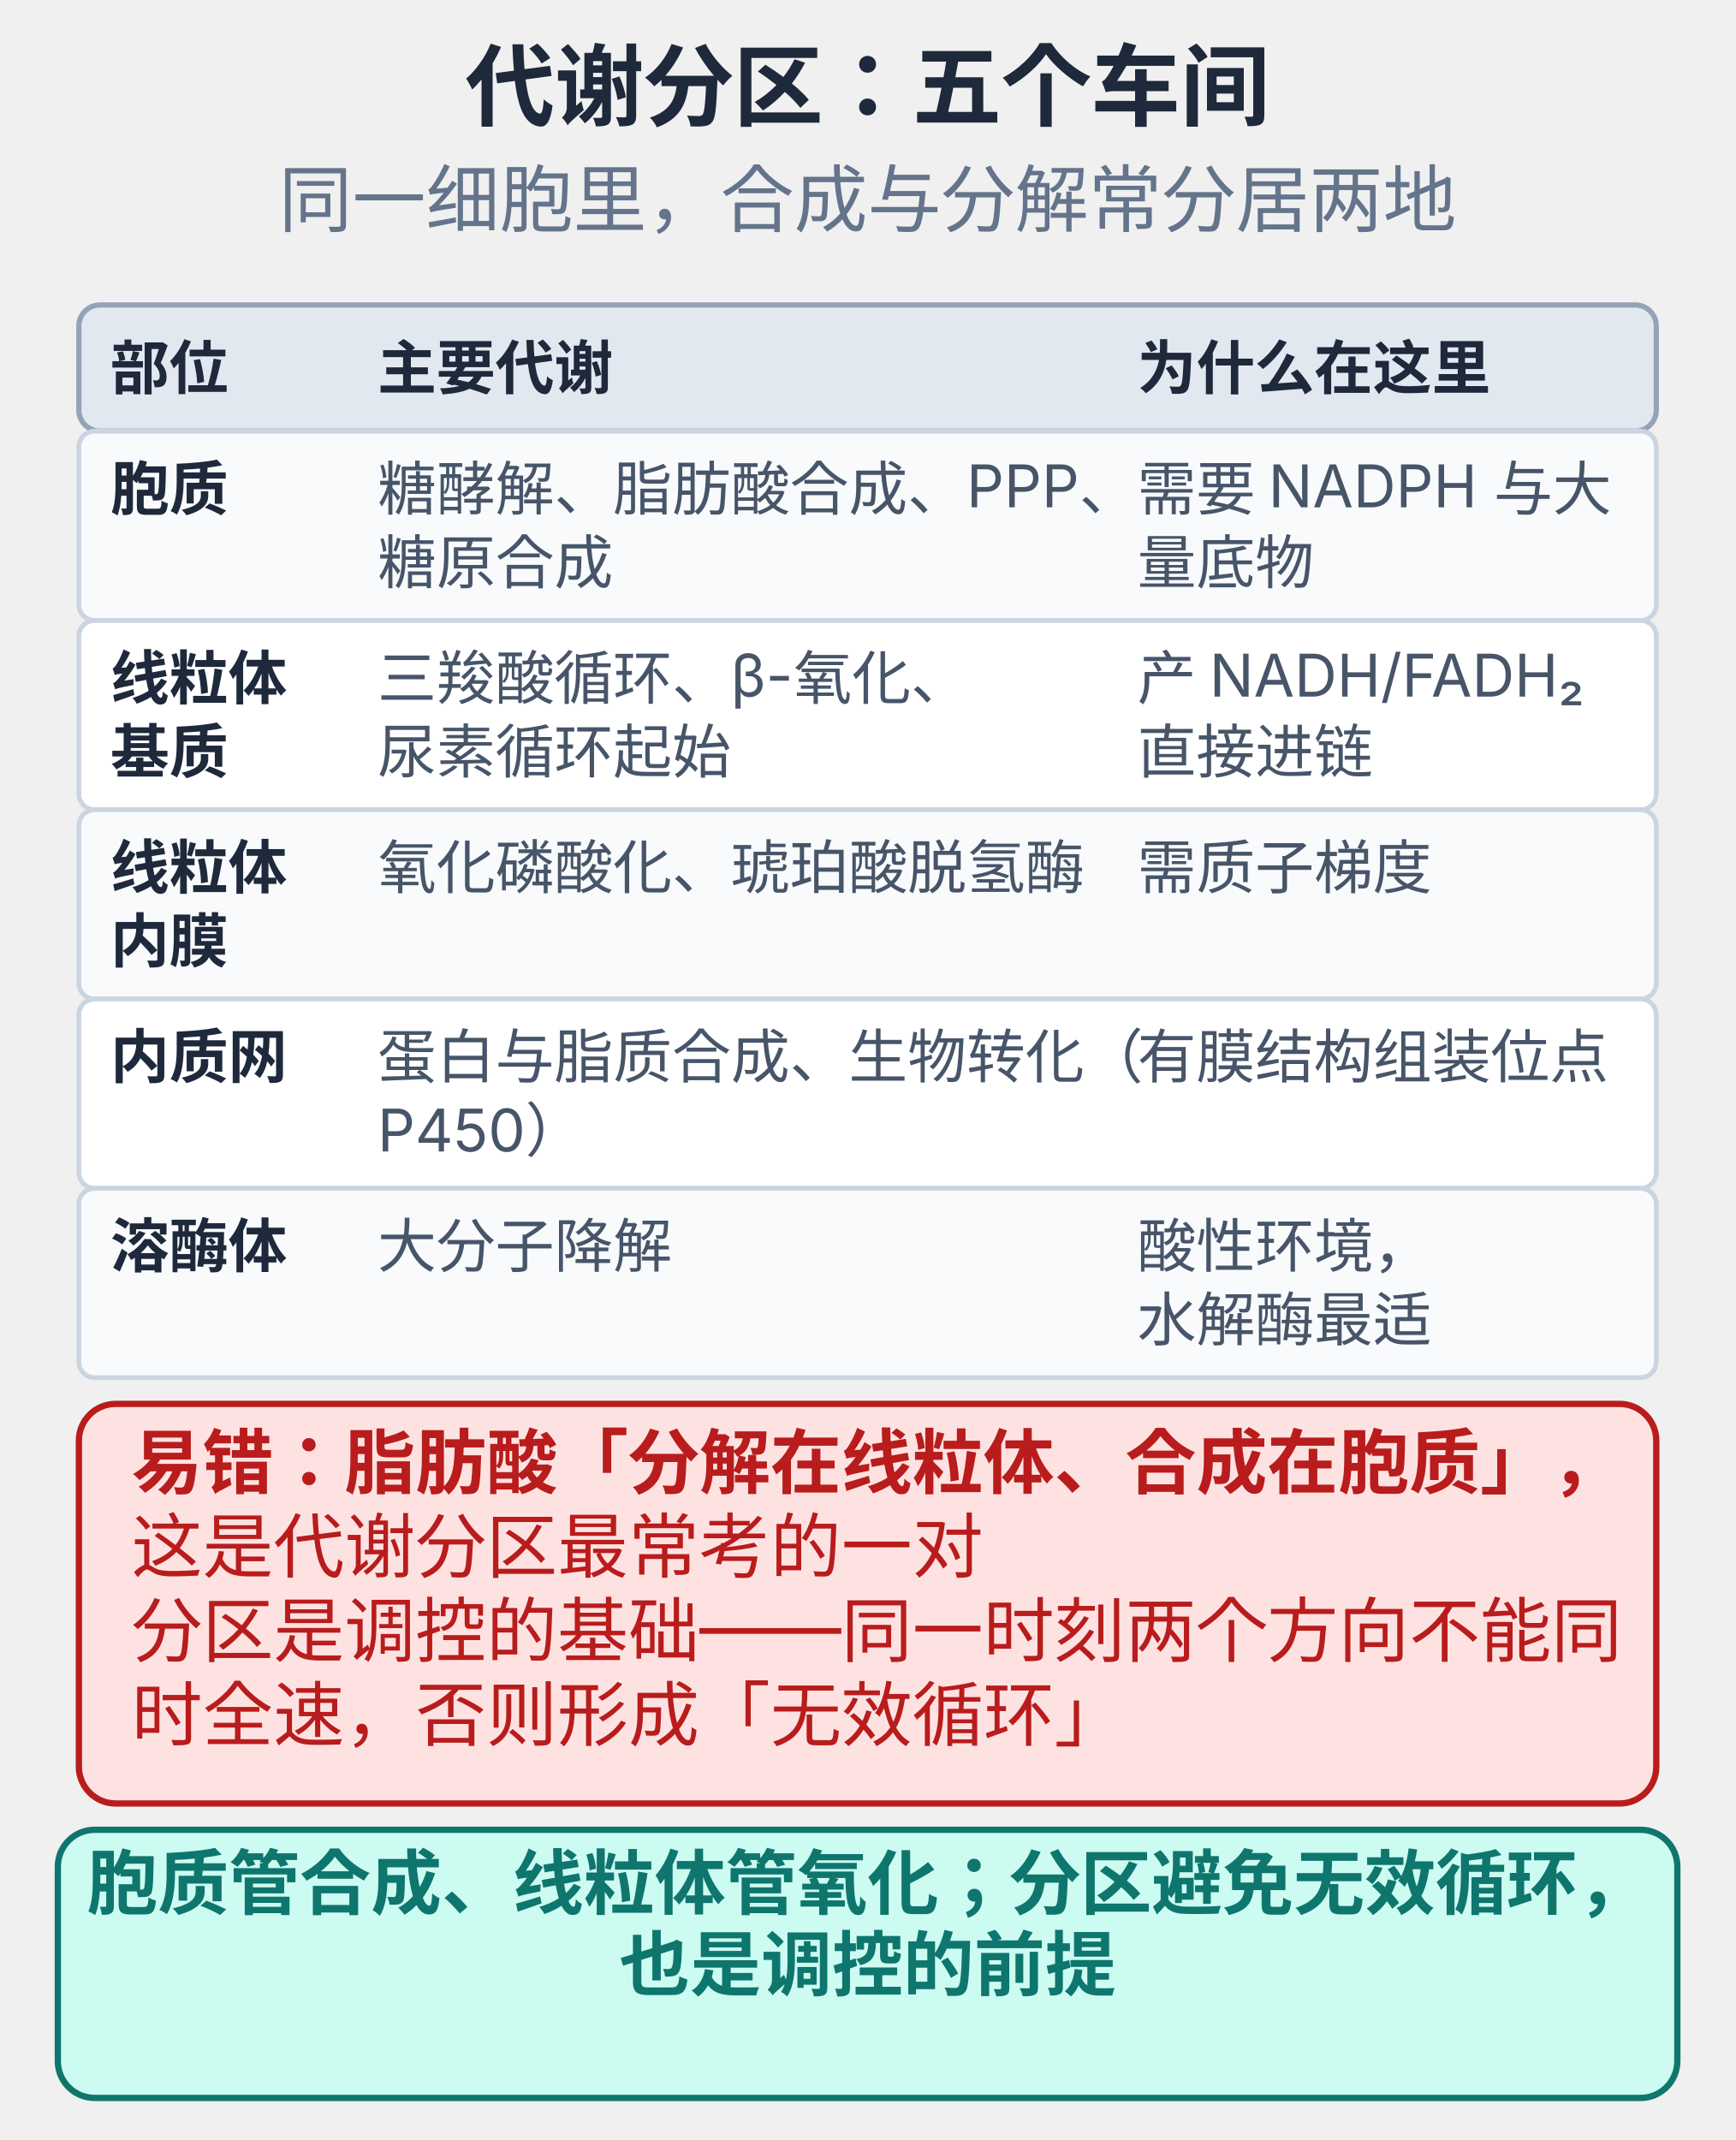
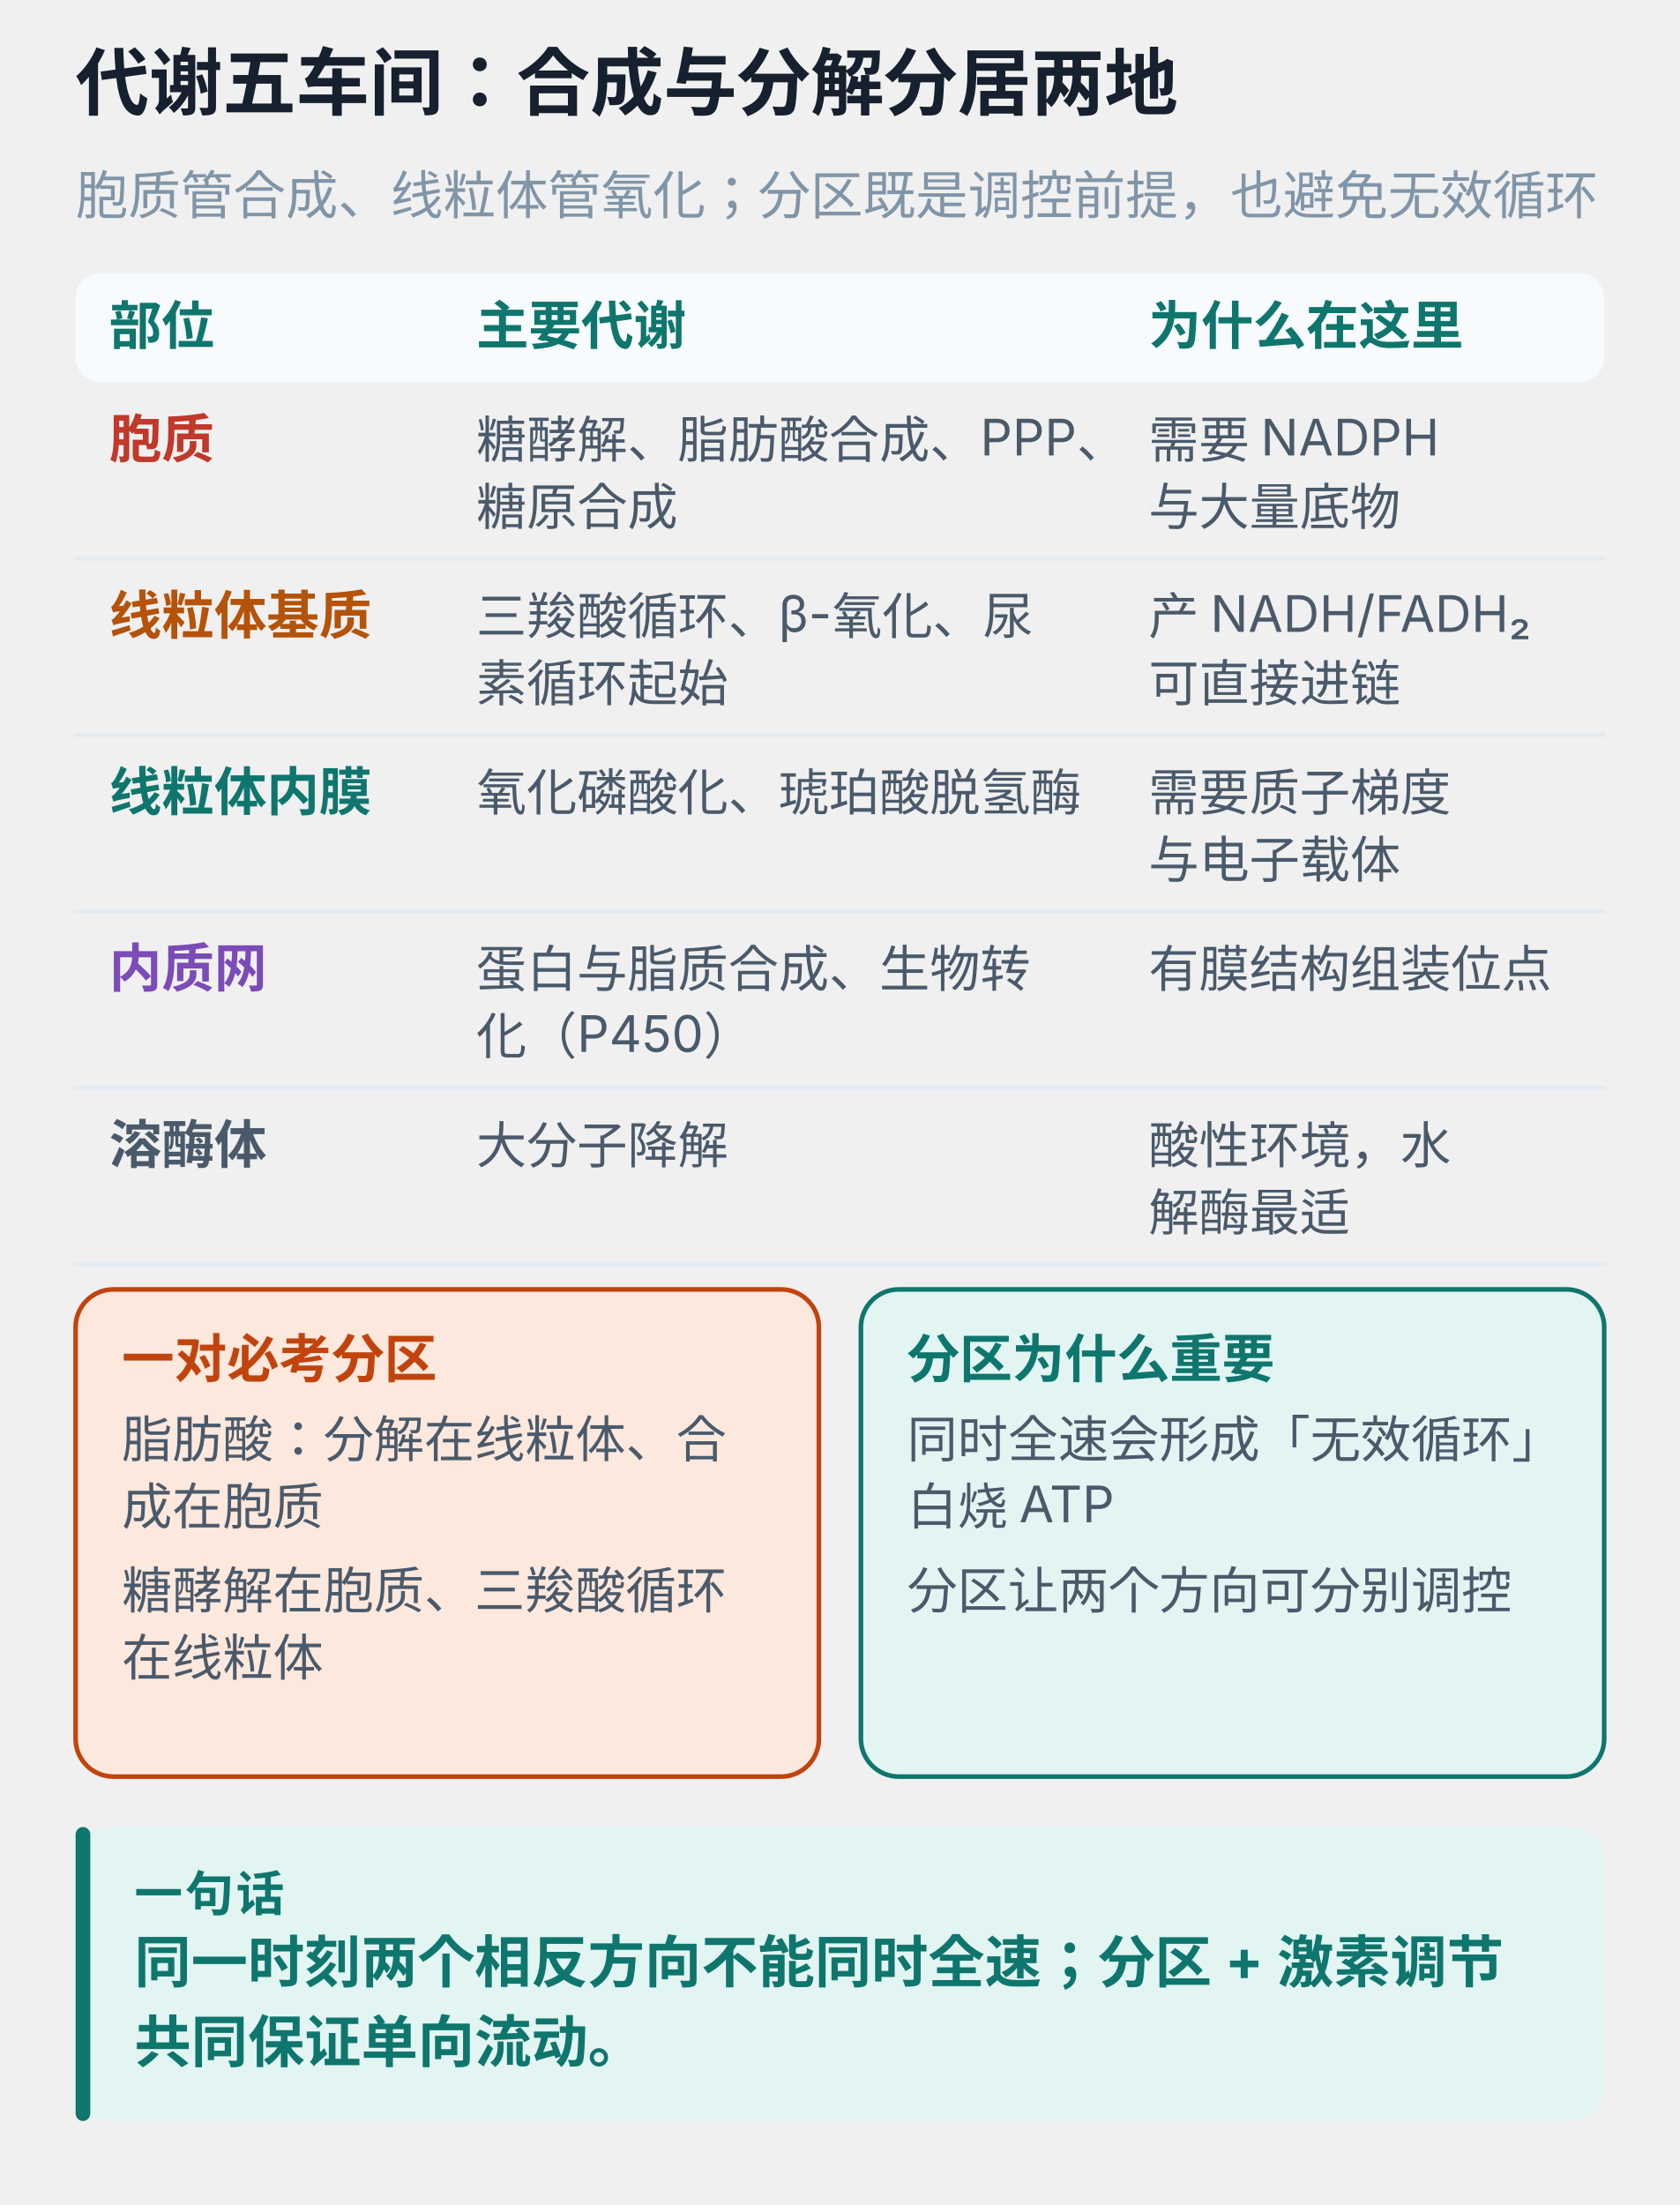
- <svg xmlns="http://www.w3.org/2000/svg" viewBox="0 0 330 407" width="100%" style="max-width:330px;display:block;margin:0 auto;background:#ffffff;border-radius:10px" role="img">
-   <text x="165.0" y="22.6" text-anchor="middle" font-size="17" font-weight="700" fill="#1e293b" font-family="-apple-system,'PingFang SC','Microsoft YaHei',sans-serif">代谢分区：五个车间</text>
-   <text x="165.0" y="43.0" text-anchor="middle" font-size="14" font-weight="400" fill="#64748b" font-family="-apple-system,'PingFang SC','Microsoft YaHei',sans-serif">同一细胞里，合成与分解常分居两地</text>
-   <rect x="15.0" y="58.0" width="300.0" height="24.0" rx="4" fill="#e2e8f0" stroke="#94a3b8" stroke-width="1" />
-   <text x="21.0" y="74.0" text-anchor="start" font-size="11.2" font-weight="700" fill="#1e293b" font-family="-apple-system,'PingFang SC','Microsoft YaHei',sans-serif">部位</text>
-   <text x="71.8" y="74.0" text-anchor="start" font-size="11.2" font-weight="700" fill="#1e293b" font-family="-apple-system,'PingFang SC','Microsoft YaHei',sans-serif">主要代谢</text>
-   <text x="216.3" y="74.0" text-anchor="start" font-size="11.2" font-weight="700" fill="#1e293b" font-family="-apple-system,'PingFang SC','Microsoft YaHei',sans-serif">为什么在这里</text>
-   <rect x="15.0" y="82.0" width="300.0" height="36.0" rx="3" fill="#f8fafc" stroke="#cbd5e1" stroke-width="0.9" />
-   <text x="21.0" y="97.0" text-anchor="start" font-size="11.2" font-weight="700" fill="#1e293b" font-family="-apple-system,'PingFang SC','Microsoft YaHei',sans-serif">胞质</text>
-   <text x="71.8" y="97.0" text-anchor="start" font-size="11.2" font-weight="400" fill="#475569" font-family="-apple-system,'PingFang SC','Microsoft YaHei',sans-serif">糖酵解、脂肪酸合成、PPP、</text>
-   <text x="71.8" y="111.0" text-anchor="start" font-size="11.2" font-weight="400" fill="#475569" font-family="-apple-system,'PingFang SC','Microsoft YaHei',sans-serif">糖原合成</text>
-   <text x="216.3" y="97.0" text-anchor="start" font-size="11.2" font-weight="400" fill="#475569" font-family="-apple-system,'PingFang SC','Microsoft YaHei',sans-serif">需要 NADPH 与大</text>
-   <text x="216.3" y="111.0" text-anchor="start" font-size="11.2" font-weight="400" fill="#475569" font-family="-apple-system,'PingFang SC','Microsoft YaHei',sans-serif">量底物</text>
-   <rect x="15.0" y="118.0" width="300.0" height="36.0" rx="3" fill="#ffffff" stroke="#cbd5e1" stroke-width="0.9" />
-   <text x="21.0" y="133.0" text-anchor="start" font-size="11.2" font-weight="700" fill="#1e293b" font-family="-apple-system,'PingFang SC','Microsoft YaHei',sans-serif">线粒体</text>
-   <text x="21.0" y="147.0" text-anchor="start" font-size="11.2" font-weight="700" fill="#1e293b" font-family="-apple-system,'PingFang SC','Microsoft YaHei',sans-serif">基质</text>
-   <text x="71.8" y="133.0" text-anchor="start" font-size="11.2" font-weight="400" fill="#475569" font-family="-apple-system,'PingFang SC','Microsoft YaHei',sans-serif">三羧酸循环、β-氧化、</text>
-   <text x="71.8" y="147.0" text-anchor="start" font-size="11.2" font-weight="400" fill="#475569" font-family="-apple-system,'PingFang SC','Microsoft YaHei',sans-serif">尿素循环起始</text>
-   <text x="216.3" y="133.0" text-anchor="start" font-size="11.2" font-weight="400" fill="#475569" font-family="-apple-system,'PingFang SC','Microsoft YaHei',sans-serif">产 NADH/FADH₂ </text>
-   <text x="216.3" y="147.0" text-anchor="start" font-size="11.2" font-weight="400" fill="#475569" font-family="-apple-system,'PingFang SC','Microsoft YaHei',sans-serif">直接进链</text>
-   <rect x="15.0" y="154.0" width="300.0" height="36.0" rx="3" fill="#f8fafc" stroke="#cbd5e1" stroke-width="0.9" />
-   <text x="21.0" y="169.0" text-anchor="start" font-size="11.2" font-weight="700" fill="#1e293b" font-family="-apple-system,'PingFang SC','Microsoft YaHei',sans-serif">线粒体</text>
-   <text x="21.0" y="183.0" text-anchor="start" font-size="11.2" font-weight="700" fill="#1e293b" font-family="-apple-system,'PingFang SC','Microsoft YaHei',sans-serif">内膜</text>
-   <text x="71.8" y="169.0" text-anchor="start" font-size="11.2" font-weight="400" fill="#475569" font-family="-apple-system,'PingFang SC','Microsoft YaHei',sans-serif">氧化磷酸化、琥珀酸脱氢酶</text>
-   <text x="216.3" y="169.0" text-anchor="start" font-size="11.2" font-weight="400" fill="#475569" font-family="-apple-system,'PingFang SC','Microsoft YaHei',sans-serif">需质子梯度</text>
-   <rect x="15.0" y="190.0" width="300.0" height="36.0" rx="3" fill="#ffffff" stroke="#cbd5e1" stroke-width="0.9" />
-   <text x="21.0" y="205.0" text-anchor="start" font-size="11.2" font-weight="700" fill="#1e293b" font-family="-apple-system,'PingFang SC','Microsoft YaHei',sans-serif">内质网</text>
-   <text x="71.8" y="205.0" text-anchor="start" font-size="11.2" font-weight="400" fill="#475569" font-family="-apple-system,'PingFang SC','Microsoft YaHei',sans-serif">蛋白与脂质合成、生物转化（</text>
-   <text x="71.8" y="219.0" text-anchor="start" font-size="11.2" font-weight="400" fill="#475569" font-family="-apple-system,'PingFang SC','Microsoft YaHei',sans-serif">P450）</text>
-   <text x="216.3" y="205.0" text-anchor="start" font-size="11.2" font-weight="400" fill="#475569" font-family="-apple-system,'PingFang SC','Microsoft YaHei',sans-serif">有膜结构组装位点</text>
-   <rect x="15.0" y="226.0" width="300.0" height="36.0" rx="3" fill="#f8fafc" stroke="#cbd5e1" stroke-width="0.9" />
-   <text x="21.0" y="241.0" text-anchor="start" font-size="11.2" font-weight="700" fill="#1e293b" font-family="-apple-system,'PingFang SC','Microsoft YaHei',sans-serif">溶酶体</text>
-   <text x="71.8" y="241.0" text-anchor="start" font-size="11.2" font-weight="400" fill="#475569" font-family="-apple-system,'PingFang SC','Microsoft YaHei',sans-serif">大分子降解</text>
-   <text x="216.3" y="241.0" text-anchor="start" font-size="11.2" font-weight="400" fill="#475569" font-family="-apple-system,'PingFang SC','Microsoft YaHei',sans-serif">酸性环境，</text>
-   <text x="216.3" y="255.0" text-anchor="start" font-size="11.2" font-weight="400" fill="#475569" font-family="-apple-system,'PingFang SC','Microsoft YaHei',sans-serif">水解酶最适</text>
-   <rect x="15.0" y="267.0" width="300.0" height="76.0" rx="7" fill="#fee2e2" stroke="#b91c1c" stroke-width="1.2" />
-   <text x="25.0" y="283.0" text-anchor="start" font-size="13.5" font-weight="700" fill="#b91c1c" font-family="-apple-system,'PingFang SC','Microsoft YaHei',sans-serif">易错：脂肪酸「分解在线粒体、合成在胞质」，</text>
-   <text x="25.0" y="299.0" text-anchor="start" font-size="13.5" font-weight="400" fill="#b91c1c" font-family="-apple-system,'PingFang SC','Microsoft YaHei',sans-serif">这是代谢分区最常考的一对</text>
-   <text x="25.0" y="315.0" text-anchor="start" font-size="13.5" font-weight="400" fill="#b91c1c" font-family="-apple-system,'PingFang SC','Microsoft YaHei',sans-serif">分区是调控的基础——同一时刻两个方向不能同</text>
-   <text x="25.0" y="331.0" text-anchor="start" font-size="13.5" font-weight="400" fill="#b91c1c" font-family="-apple-system,'PingFang SC','Microsoft YaHei',sans-serif">时全速，否则形成「无效循环」</text>
-   <rect x="11.0" y="348.0" width="308.0" height="51.0" rx="7" fill="#ccfbf1" stroke="#0f766e" stroke-width="1.2" />
-   <text x="165.0" y="363.0" text-anchor="middle" font-size="13.5" font-weight="700" fill="#0f766e" font-family="-apple-system,'PingFang SC','Microsoft YaHei',sans-serif">胞质管合成、线粒体管氧化；分区避免无效循环，</text>
-   <text x="165.0" y="378.5" text-anchor="middle" font-size="13.5" font-weight="700" fill="#0f766e" font-family="-apple-system,'PingFang SC','Microsoft YaHei',sans-serif">也是调控的前提</text>
+ <svg xmlns="http://www.w3.org/2000/svg" viewBox="0 0 400 525" width="100%" style="max-width:400px;display:block;margin:0 auto;background:#ffffff;border-radius:12px" role="img" aria-label="代谢五车间：合成与分解分居两地">
+   <text x="18.0" y="26.0" font-size="17.5" font-weight="700" fill="#16202e" font-family="-apple-system,BlinkMacSystemFont,'PingFang SC','Microsoft YaHei',sans-serif">代谢五车间：合成与分解分居两地</text>
+   <text x="18.0" y="51.0" font-size="12.5" font-weight="400" fill="#8095a8" font-family="-apple-system,BlinkMacSystemFont,'PingFang SC','Microsoft YaHei',sans-serif">胞质管合成、线粒体管氧化；分区既是调控前提，也避免无效循环</text>
+   <rect x="18.0" y="65.0" width="364.0" height="26.0" rx="6" fill="#f8fbfd" />
+   <text x="26.0" y="82.0" font-size="12.5" font-weight="700" fill="#0f766e" font-family="-apple-system,BlinkMacSystemFont,'PingFang SC','Microsoft YaHei',sans-serif">部位</text>
+   <text x="113.4" y="82.0" font-size="12.5" font-weight="700" fill="#0f766e" font-family="-apple-system,BlinkMacSystemFont,'PingFang SC','Microsoft YaHei',sans-serif">主要代谢</text>
+   <text x="273.5" y="82.0" font-size="12.5" font-weight="700" fill="#0f766e" font-family="-apple-system,BlinkMacSystemFont,'PingFang SC','Microsoft YaHei',sans-serif">为什么在这里</text>
+   <line x1="18.0" y1="133.0" x2="382.0" y2="133.0" stroke="#e3eaf2" stroke-width="1" stroke-linecap="round" />
+   <text x="26.0" y="109.0" font-size="12.5" font-weight="700" fill="#c0392b" font-family="-apple-system,BlinkMacSystemFont,'PingFang SC','Microsoft YaHei',sans-serif">胞质</text>
+   <text x="113.4" y="109.0" font-size="12" font-weight="400" fill="#4a5a6b" font-family="-apple-system,BlinkMacSystemFont,'PingFang SC','Microsoft YaHei',sans-serif">糖酵解、脂肪酸合成、PPP、</text>
+   <text x="113.4" y="125.0" font-size="12" font-weight="400" fill="#4a5a6b" font-family="-apple-system,BlinkMacSystemFont,'PingFang SC','Microsoft YaHei',sans-serif">糖原合成</text>
+   <text x="273.5" y="109.0" font-size="12" font-weight="400" fill="#4a5a6b" font-family="-apple-system,BlinkMacSystemFont,'PingFang SC','Microsoft YaHei',sans-serif">需要 NADPH </text>
+   <text x="273.5" y="125.0" font-size="12" font-weight="400" fill="#4a5a6b" font-family="-apple-system,BlinkMacSystemFont,'PingFang SC','Microsoft YaHei',sans-serif">与大量底物</text>
+   <line x1="18.0" y1="175.0" x2="382.0" y2="175.0" stroke="#e3eaf2" stroke-width="1" stroke-linecap="round" />
+   <text x="26.0" y="151.0" font-size="12.5" font-weight="700" fill="#b45309" font-family="-apple-system,BlinkMacSystemFont,'PingFang SC','Microsoft YaHei',sans-serif">线粒体基质</text>
+   <text x="113.4" y="151.0" font-size="12" font-weight="400" fill="#4a5a6b" font-family="-apple-system,BlinkMacSystemFont,'PingFang SC','Microsoft YaHei',sans-serif">三羧酸循环、β-氧化、尿</text>
+   <text x="113.4" y="167.0" font-size="12" font-weight="400" fill="#4a5a6b" font-family="-apple-system,BlinkMacSystemFont,'PingFang SC','Microsoft YaHei',sans-serif">素循环起始</text>
+   <text x="273.5" y="151.0" font-size="12" font-weight="400" fill="#4a5a6b" font-family="-apple-system,BlinkMacSystemFont,'PingFang SC','Microsoft YaHei',sans-serif">产 NADH/FADH₂</text>
+   <text x="273.5" y="167.0" font-size="12" font-weight="400" fill="#4a5a6b" font-family="-apple-system,BlinkMacSystemFont,'PingFang SC','Microsoft YaHei',sans-serif">可直接进链</text>
+   <line x1="18.0" y1="217.0" x2="382.0" y2="217.0" stroke="#e3eaf2" stroke-width="1" stroke-linecap="round" />
+   <text x="26.0" y="193.0" font-size="12.5" font-weight="700" fill="#0f766e" font-family="-apple-system,BlinkMacSystemFont,'PingFang SC','Microsoft YaHei',sans-serif">线粒体内膜</text>
+   <text x="113.4" y="193.0" font-size="12" font-weight="400" fill="#4a5a6b" font-family="-apple-system,BlinkMacSystemFont,'PingFang SC','Microsoft YaHei',sans-serif">氧化磷酸化、琥珀酸脱氢酶</text>
+   <text x="273.5" y="193.0" font-size="12" font-weight="400" fill="#4a5a6b" font-family="-apple-system,BlinkMacSystemFont,'PingFang SC','Microsoft YaHei',sans-serif">需要质子梯度</text>
+   <text x="273.5" y="209.0" font-size="12" font-weight="400" fill="#4a5a6b" font-family="-apple-system,BlinkMacSystemFont,'PingFang SC','Microsoft YaHei',sans-serif">与电子载体</text>
+   <line x1="18.0" y1="259.0" x2="382.0" y2="259.0" stroke="#e3eaf2" stroke-width="1" stroke-linecap="round" />
+   <text x="26.0" y="235.0" font-size="12.5" font-weight="700" fill="#7b4bb7" font-family="-apple-system,BlinkMacSystemFont,'PingFang SC','Microsoft YaHei',sans-serif">内质网</text>
+   <text x="113.4" y="235.0" font-size="12" font-weight="400" fill="#4a5a6b" font-family="-apple-system,BlinkMacSystemFont,'PingFang SC','Microsoft YaHei',sans-serif">蛋白与脂质合成、生物转</text>
+   <text x="113.4" y="251.0" font-size="12" font-weight="400" fill="#4a5a6b" font-family="-apple-system,BlinkMacSystemFont,'PingFang SC','Microsoft YaHei',sans-serif">化（P450）</text>
+   <text x="273.5" y="235.0" font-size="12" font-weight="400" fill="#4a5a6b" font-family="-apple-system,BlinkMacSystemFont,'PingFang SC','Microsoft YaHei',sans-serif">有膜结构组装位点</text>
+   <line x1="18.0" y1="301.0" x2="382.0" y2="301.0" stroke="#e3eaf2" stroke-width="1" stroke-linecap="round" />
+   <text x="26.0" y="277.0" font-size="12.5" font-weight="700" fill="#4a5a6b" font-family="-apple-system,BlinkMacSystemFont,'PingFang SC','Microsoft YaHei',sans-serif">溶酶体</text>
+   <text x="113.4" y="277.0" font-size="12" font-weight="400" fill="#4a5a6b" font-family="-apple-system,BlinkMacSystemFont,'PingFang SC','Microsoft YaHei',sans-serif">大分子降解</text>
+   <text x="273.5" y="277.0" font-size="12" font-weight="400" fill="#4a5a6b" font-family="-apple-system,BlinkMacSystemFont,'PingFang SC','Microsoft YaHei',sans-serif">酸性环境，水</text>
+   <text x="273.5" y="293.0" font-size="12" font-weight="400" fill="#4a5a6b" font-family="-apple-system,BlinkMacSystemFont,'PingFang SC','Microsoft YaHei',sans-serif">解酶最适</text>
+   <rect x="18.0" y="307.0" width="177.0" height="116.0" rx="9" fill="#fde8dd" stroke="#c1440e" stroke-width="1.1" />
+   <text x="29.0" y="328.0" font-size="12.5" font-weight="700" fill="#c1440e" font-family="-apple-system,BlinkMacSystemFont,'PingFang SC','Microsoft YaHei',sans-serif">一对必考分区</text>
+   <text x="29.0" y="347.0" font-size="12" font-weight="400" fill="#4a5a6b" font-family="-apple-system,BlinkMacSystemFont,'PingFang SC','Microsoft YaHei',sans-serif">脂肪酸：分解在线粒体、合</text>
+   <text x="29.0" y="363.0" font-size="12" font-weight="400" fill="#4a5a6b" font-family="-apple-system,BlinkMacSystemFont,'PingFang SC','Microsoft YaHei',sans-serif">成在胞质</text>
+   <text x="29.0" y="383.0" font-size="12" font-weight="400" fill="#4a5a6b" font-family="-apple-system,BlinkMacSystemFont,'PingFang SC','Microsoft YaHei',sans-serif">糖酵解在胞质、三羧酸循环</text>
+   <text x="29.0" y="399.0" font-size="12" font-weight="400" fill="#4a5a6b" font-family="-apple-system,BlinkMacSystemFont,'PingFang SC','Microsoft YaHei',sans-serif">在线粒体</text>
+   <rect x="205.0" y="307.0" width="177.0" height="116.0" rx="9" fill="#e2f5f2" stroke="#0f766e" stroke-width="1.1" />
+   <text x="216.0" y="328.0" font-size="12.5" font-weight="700" fill="#0f766e" font-family="-apple-system,BlinkMacSystemFont,'PingFang SC','Microsoft YaHei',sans-serif">分区为什么重要</text>
+   <text x="216.0" y="347.0" font-size="12" font-weight="400" fill="#4a5a6b" font-family="-apple-system,BlinkMacSystemFont,'PingFang SC','Microsoft YaHei',sans-serif">同时全速会形成「无效循环」</text>
+   <text x="216.0" y="363.0" font-size="12" font-weight="400" fill="#4a5a6b" font-family="-apple-system,BlinkMacSystemFont,'PingFang SC','Microsoft YaHei',sans-serif">白烧 ATP</text>
+   <text x="216.0" y="383.0" font-size="12" font-weight="400" fill="#4a5a6b" font-family="-apple-system,BlinkMacSystemFont,'PingFang SC','Microsoft YaHei',sans-serif">分区让两个方向可分别调控</text>
+   <rect x="18.0" y="435.0" width="364.0" height="70.0" rx="8" fill="#e2f5f2" />
+   <rect x="18.0" y="435.0" width="3.5" height="70.0" rx="1.8" fill="#0f766e" />
+   <text x="32.0" y="455.0" font-size="11.5" font-weight="700" fill="#0f766e" letter-spacing="0.6" font-family="-apple-system,BlinkMacSystemFont,'PingFang SC','Microsoft YaHei',sans-serif">一句话</text>
+   <text x="32.0" y="472.0" font-size="13.5" font-weight="700" fill="#0f766e" font-family="-apple-system,BlinkMacSystemFont,'PingFang SC','Microsoft YaHei',sans-serif">同一时刻两个相反方向不能同时全速；分区 + 激素调节</text>
+   <text x="32.0" y="491.0" font-size="13.5" font-weight="700" fill="#0f766e" font-family="-apple-system,BlinkMacSystemFont,'PingFang SC','Microsoft YaHei',sans-serif">共同保证单向流动。</text>
</svg>
